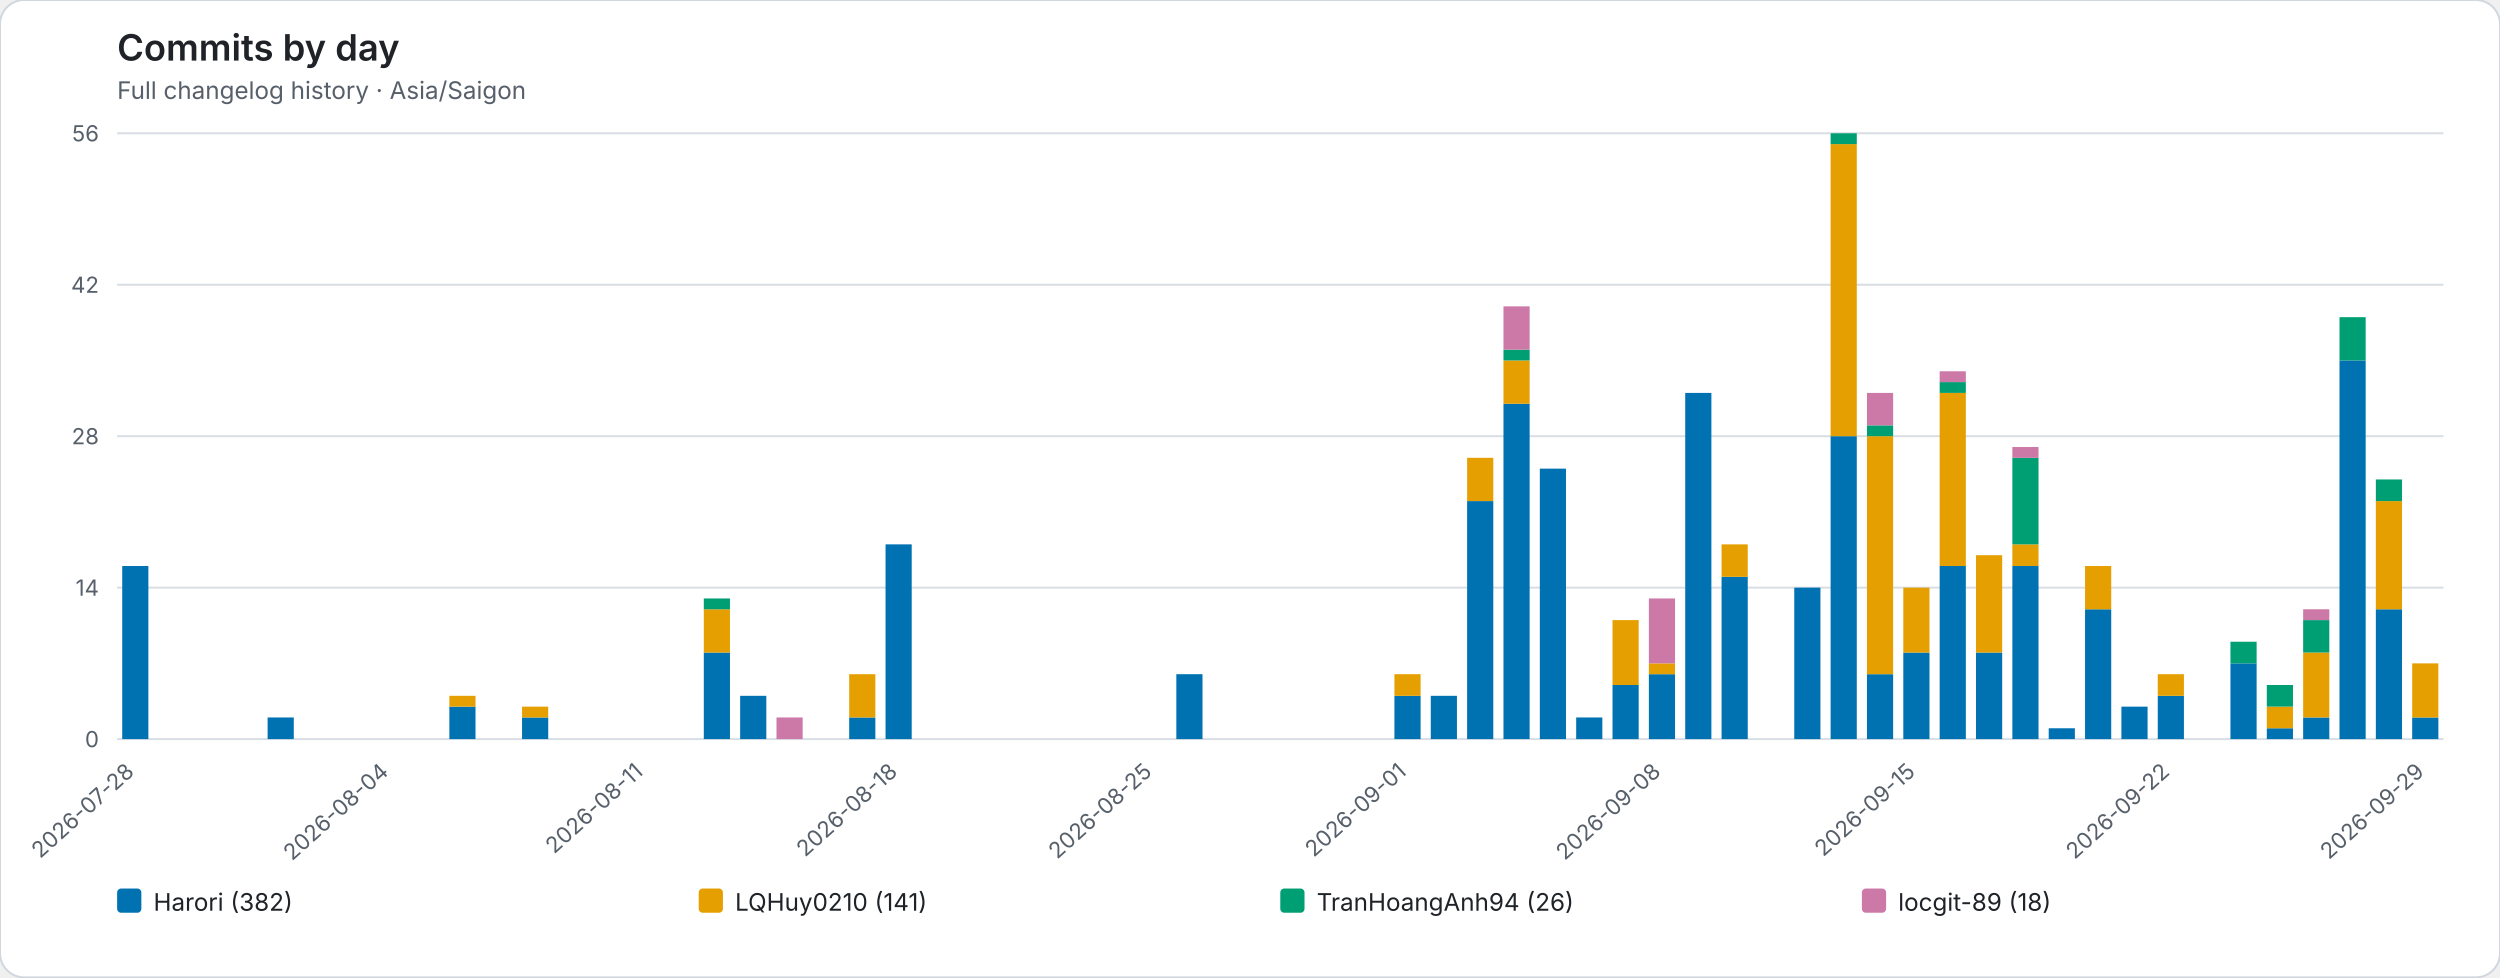
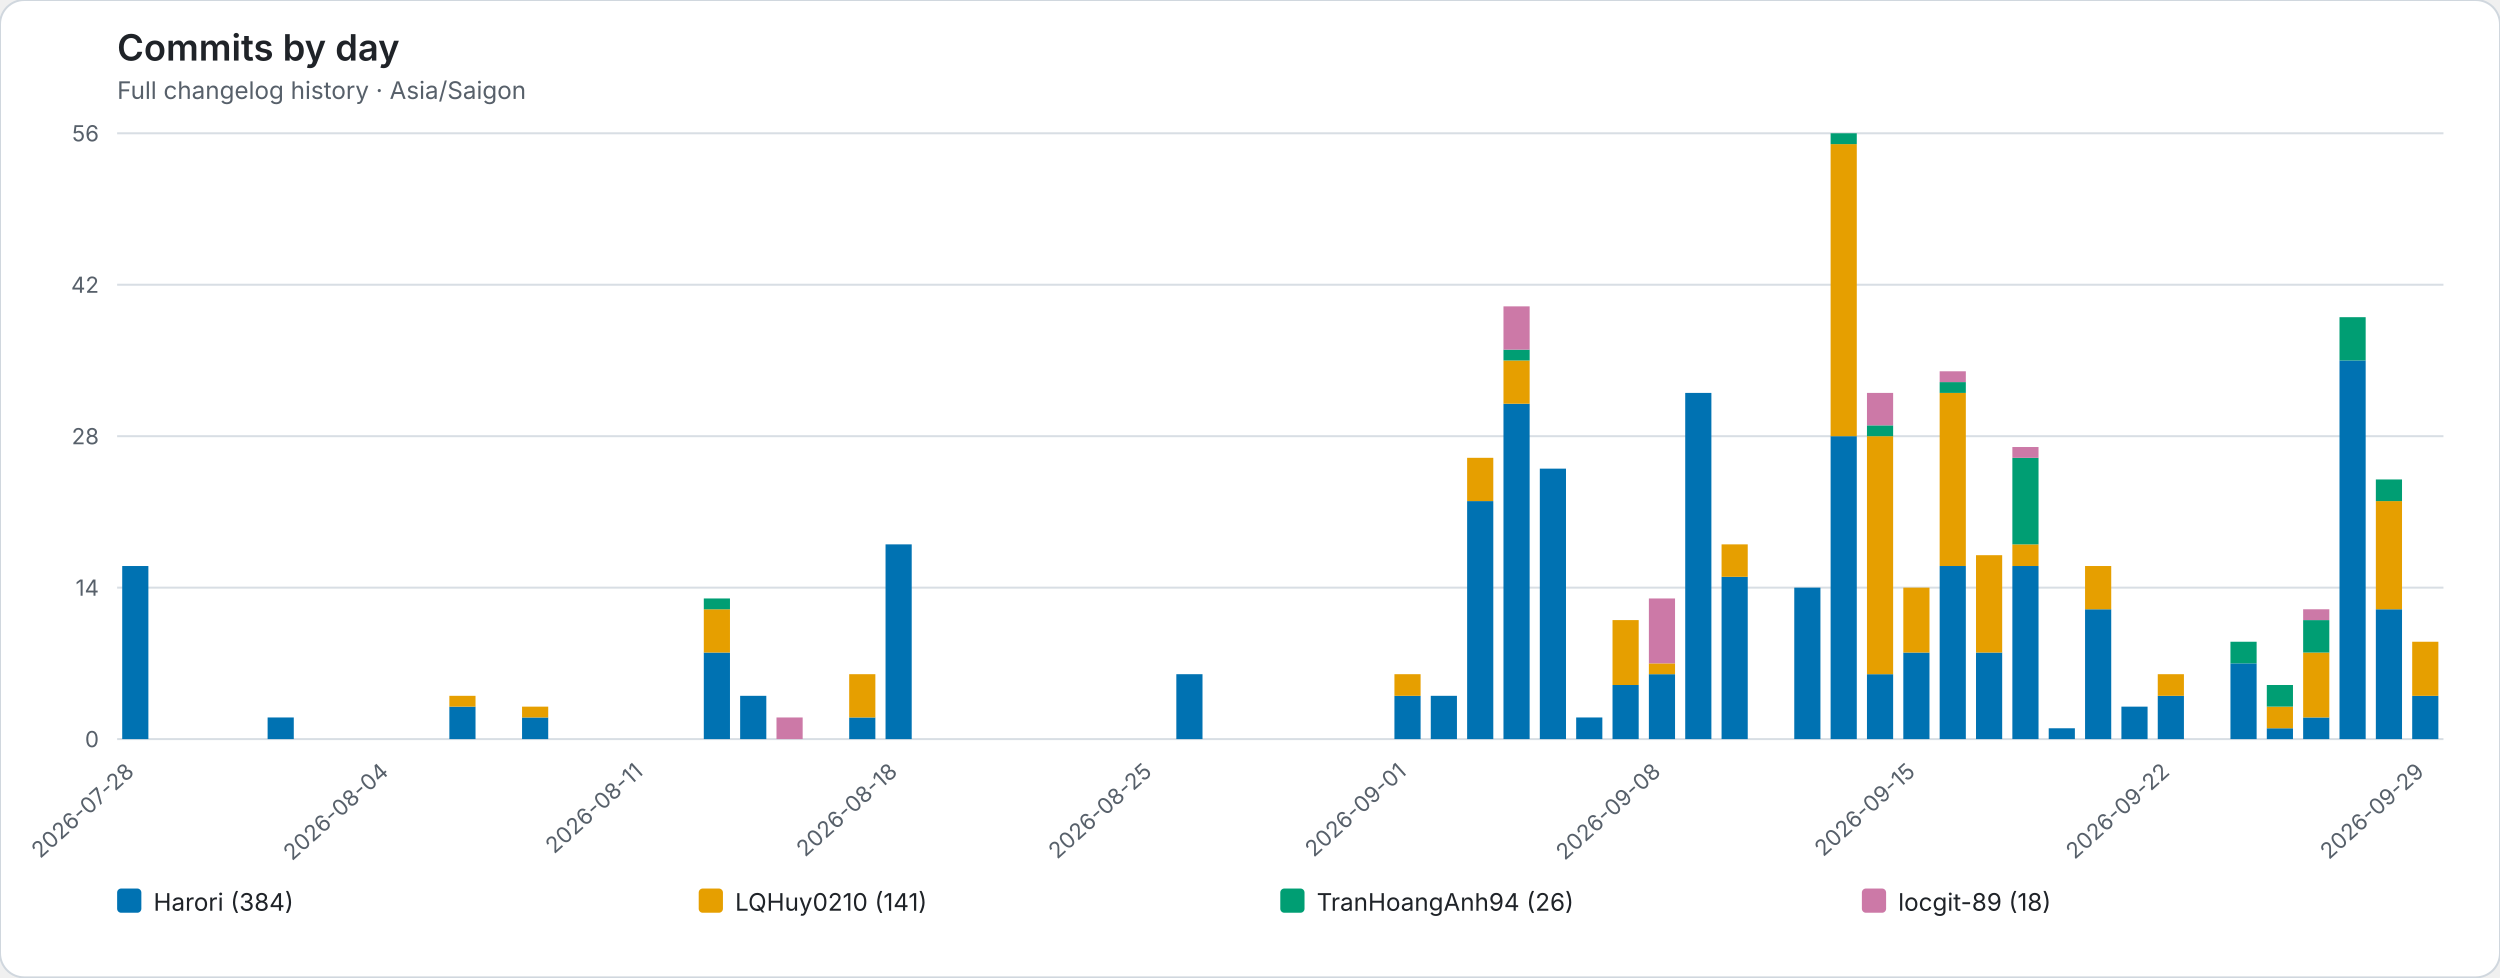
<svg xmlns="http://www.w3.org/2000/svg" role="img" viewBox="0 0 1238 484">
  <rect width="1238" height="484" rx="12" fill="#ffffff" stroke="#d0d7de" />
  <style>text{font-family:system-ui,-apple-system,BlinkMacSystemFont,"Segoe UI",sans-serif}.axis{fill:#57606a;font-size:11px}.heading{fill:#1f2328;font-size:18px;font-weight:600}.subheading{fill:#57606a;font-size:12px}.grid{stroke:#d8dee4;stroke-width:1}.legend{fill:#1f2328;font-size:12px}</style>
  <text class="heading" x="58" y="30">Commits by day</text>
  <text class="subheading" x="58" y="49">Full changelog history · Asia/Saigon</text>
  <line class="grid" x1="58" y1="366.00" x2="1210" y2="366.00" />
  <text class="axis" x="49" y="370.00" text-anchor="end">0</text>
  <line class="grid" x1="58" y1="291.00" x2="1210" y2="291.00" />
  <text class="axis" x="49" y="295.00" text-anchor="end">14</text>
  <line class="grid" x1="58" y1="216.00" x2="1210" y2="216.00" />
  <text class="axis" x="49" y="220.00" text-anchor="end">28</text>
  <line class="grid" x1="58" y1="141.00" x2="1210" y2="141.00" />
  <text class="axis" x="49" y="145.00" text-anchor="end">42</text>
  <line class="grid" x1="58" y1="66.00" x2="1210" y2="66.00" />
  <text class="axis" x="49" y="70.00" text-anchor="end">56</text>
  <g data-date="2026-07-28">
    <rect x="60.52" y="280.29" width="12.96" height="85.71" fill="#0072B2" />
  </g>
  <text class="axis" x="67.00" y="383" text-anchor="end" transform="rotate(-42 67.00 383)">2026-07-28</text>
  <g data-date="2026-07-29">
  </g>
  <g data-date="2026-07-30">
  </g>
  <g data-date="2026-07-31">
  </g>
  <g data-date="2026-08-01">
    <rect x="132.52" y="355.29" width="12.96" height="10.71" fill="#0072B2" />
  </g>
  <g data-date="2026-08-02">
  </g>
  <g data-date="2026-08-03">
  </g>
  <g data-date="2026-08-04">
  </g>
  <text class="axis" x="193.00" y="383" text-anchor="end" transform="rotate(-42 193.00 383)">2026-08-04</text>
  <g data-date="2026-08-05">
  </g>
  <g data-date="2026-08-06">
    <rect x="222.52" y="349.93" width="12.96" height="16.07" fill="#0072B2" />
    <rect x="222.52" y="344.57" width="12.96" height="5.36" fill="#E69F00" />
  </g>
  <g data-date="2026-08-07">
  </g>
  <g data-date="2026-08-08">
    <rect x="258.52" y="355.29" width="12.96" height="10.71" fill="#0072B2" />
    <rect x="258.52" y="349.93" width="12.96" height="5.36" fill="#E69F00" />
  </g>
  <g data-date="2026-08-09">
  </g>
  <g data-date="2026-08-10">
  </g>
  <g data-date="2026-08-11">
  </g>
  <text class="axis" x="319.00" y="383" text-anchor="end" transform="rotate(-42 319.00 383)">2026-08-11</text>
  <g data-date="2026-08-12">
  </g>
  <g data-date="2026-08-13">
    <rect x="348.52" y="323.14" width="12.96" height="42.86" fill="#0072B2" />
    <rect x="348.52" y="301.71" width="12.96" height="21.43" fill="#E69F00" />
    <rect x="348.52" y="296.36" width="12.96" height="5.36" fill="#009E73" />
  </g>
  <g data-date="2026-08-14">
    <rect x="366.52" y="344.57" width="12.96" height="21.43" fill="#0072B2" />
  </g>
  <g data-date="2026-08-15">
    <rect x="384.52" y="355.29" width="12.96" height="10.71" fill="#CC79A7" />
  </g>
  <g data-date="2026-08-16">
  </g>
  <g data-date="2026-08-17">
    <rect x="420.52" y="355.29" width="12.96" height="10.71" fill="#0072B2" />
    <rect x="420.52" y="333.86" width="12.96" height="21.43" fill="#E69F00" />
  </g>
  <g data-date="2026-08-18">
    <rect x="438.52" y="269.57" width="12.96" height="96.43" fill="#0072B2" />
  </g>
  <text class="axis" x="445.00" y="383" text-anchor="end" transform="rotate(-42 445.00 383)">2026-08-18</text>
  <g data-date="2026-08-19">
  </g>
  <g data-date="2026-08-20">
  </g>
  <g data-date="2026-08-21">
  </g>
  <g data-date="2026-08-22">
  </g>
  <g data-date="2026-08-23">
  </g>
  <g data-date="2026-08-24">
  </g>
  <g data-date="2026-08-25">
  </g>
  <text class="axis" x="571.00" y="383" text-anchor="end" transform="rotate(-42 571.00 383)">2026-08-25</text>
  <g data-date="2026-08-26">
    <rect x="582.52" y="333.86" width="12.96" height="32.14" fill="#0072B2" />
  </g>
  <g data-date="2026-08-27">
  </g>
  <g data-date="2026-08-28">
  </g>
  <g data-date="2026-08-29">
  </g>
  <g data-date="2026-08-30">
  </g>
  <g data-date="2026-08-31">
  </g>
  <g data-date="2026-09-01">
    <rect x="690.52" y="344.57" width="12.96" height="21.43" fill="#0072B2" />
    <rect x="690.52" y="333.86" width="12.96" height="10.71" fill="#E69F00" />
  </g>
  <text class="axis" x="697.00" y="383" text-anchor="end" transform="rotate(-42 697.00 383)">2026-09-01</text>
  <g data-date="2026-09-02">
    <rect x="708.52" y="344.57" width="12.96" height="21.43" fill="#0072B2" />
  </g>
  <g data-date="2026-09-03">
    <rect x="726.52" y="248.14" width="12.96" height="117.86" fill="#0072B2" />
    <rect x="726.52" y="226.71" width="12.96" height="21.43" fill="#E69F00" />
  </g>
  <g data-date="2026-09-04">
    <rect x="744.52" y="199.93" width="12.96" height="166.07" fill="#0072B2" />
    <rect x="744.52" y="178.50" width="12.96" height="21.43" fill="#E69F00" />
    <rect x="744.52" y="173.14" width="12.96" height="5.36" fill="#009E73" />
    <rect x="744.52" y="151.71" width="12.96" height="21.43" fill="#CC79A7" />
  </g>
  <g data-date="2026-09-05">
    <rect x="762.52" y="232.07" width="12.96" height="133.93" fill="#0072B2" />
  </g>
  <g data-date="2026-09-06">
    <rect x="780.52" y="355.29" width="12.96" height="10.71" fill="#0072B2" />
  </g>
  <g data-date="2026-09-07">
    <rect x="798.52" y="339.21" width="12.96" height="26.79" fill="#0072B2" />
    <rect x="798.52" y="307.07" width="12.96" height="32.14" fill="#E69F00" />
  </g>
  <g data-date="2026-09-08">
    <rect x="816.52" y="333.86" width="12.96" height="32.14" fill="#0072B2" />
    <rect x="816.52" y="328.50" width="12.96" height="5.36" fill="#E69F00" />
    <rect x="816.52" y="296.36" width="12.96" height="32.14" fill="#CC79A7" />
  </g>
  <text class="axis" x="823.00" y="383" text-anchor="end" transform="rotate(-42 823.00 383)">2026-09-08</text>
  <g data-date="2026-09-09">
    <rect x="834.52" y="194.57" width="12.96" height="171.43" fill="#0072B2" />
  </g>
  <g data-date="2026-09-10">
    <rect x="852.52" y="285.64" width="12.96" height="80.36" fill="#0072B2" />
    <rect x="852.52" y="269.57" width="12.96" height="16.07" fill="#E69F00" />
  </g>
  <g data-date="2026-09-11">
  </g>
  <g data-date="2026-09-12">
    <rect x="888.52" y="291.00" width="12.96" height="75.00" fill="#0072B2" />
  </g>
  <g data-date="2026-09-13">
    <rect x="906.52" y="216.00" width="12.96" height="150.00" fill="#0072B2" />
    <rect x="906.52" y="71.36" width="12.96" height="144.64" fill="#E69F00" />
    <rect x="906.52" y="66.00" width="12.96" height="5.36" fill="#009E73" />
  </g>
  <g data-date="2026-09-14">
    <rect x="924.52" y="333.86" width="12.96" height="32.14" fill="#0072B2" />
    <rect x="924.52" y="216.00" width="12.96" height="117.86" fill="#E69F00" />
    <rect x="924.52" y="210.64" width="12.96" height="5.36" fill="#009E73" />
    <rect x="924.52" y="194.57" width="12.96" height="16.07" fill="#CC79A7" />
  </g>
  <g data-date="2026-09-15">
    <rect x="942.52" y="323.14" width="12.96" height="42.86" fill="#0072B2" />
    <rect x="942.52" y="291.00" width="12.96" height="32.14" fill="#E69F00" />
  </g>
  <text class="axis" x="949.00" y="383" text-anchor="end" transform="rotate(-42 949.00 383)">2026-09-15</text>
  <g data-date="2026-09-16">
    <rect x="960.52" y="280.29" width="12.96" height="85.71" fill="#0072B2" />
    <rect x="960.52" y="194.57" width="12.96" height="85.71" fill="#E69F00" />
    <rect x="960.52" y="189.21" width="12.96" height="5.36" fill="#009E73" />
    <rect x="960.52" y="183.86" width="12.96" height="5.36" fill="#CC79A7" />
  </g>
  <g data-date="2026-09-17">
    <rect x="978.52" y="323.14" width="12.96" height="42.86" fill="#0072B2" />
    <rect x="978.52" y="274.93" width="12.96" height="48.21" fill="#E69F00" />
  </g>
  <g data-date="2026-09-18">
    <rect x="996.52" y="280.29" width="12.96" height="85.71" fill="#0072B2" />
    <rect x="996.52" y="269.57" width="12.96" height="10.71" fill="#E69F00" />
    <rect x="996.52" y="226.71" width="12.96" height="42.86" fill="#009E73" />
    <rect x="996.52" y="221.36" width="12.96" height="5.36" fill="#CC79A7" />
  </g>
  <g data-date="2026-09-19">
    <rect x="1014.52" y="360.64" width="12.96" height="5.36" fill="#0072B2" />
  </g>
  <g data-date="2026-09-20">
    <rect x="1032.52" y="301.71" width="12.96" height="64.29" fill="#0072B2" />
    <rect x="1032.52" y="280.29" width="12.96" height="21.43" fill="#E69F00" />
  </g>
  <g data-date="2026-09-21">
    <rect x="1050.52" y="349.93" width="12.96" height="16.07" fill="#0072B2" />
  </g>
  <g data-date="2026-09-22">
    <rect x="1068.52" y="344.57" width="12.96" height="21.43" fill="#0072B2" />
    <rect x="1068.52" y="333.86" width="12.96" height="10.71" fill="#E69F00" />
  </g>
  <text class="axis" x="1075.00" y="383" text-anchor="end" transform="rotate(-42 1075.00 383)">2026-09-22</text>
  <g data-date="2026-09-23">
  </g>
  <g data-date="2026-09-24">
    <rect x="1104.52" y="328.50" width="12.96" height="37.50" fill="#0072B2" />
    <rect x="1104.52" y="317.79" width="12.96" height="10.71" fill="#009E73" />
  </g>
  <g data-date="2026-09-25">
    <rect x="1122.52" y="360.64" width="12.96" height="5.36" fill="#0072B2" />
    <rect x="1122.52" y="349.93" width="12.96" height="10.71" fill="#E69F00" />
    <rect x="1122.52" y="339.21" width="12.96" height="10.71" fill="#009E73" />
  </g>
  <g data-date="2026-09-26">
    <rect x="1140.52" y="355.29" width="12.96" height="10.71" fill="#0072B2" />
    <rect x="1140.52" y="323.14" width="12.96" height="32.14" fill="#E69F00" />
    <rect x="1140.52" y="307.07" width="12.96" height="16.07" fill="#009E73" />
    <rect x="1140.52" y="301.71" width="12.96" height="5.36" fill="#CC79A7" />
  </g>
  <g data-date="2026-09-27">
    <rect x="1158.52" y="178.50" width="12.96" height="187.50" fill="#0072B2" />
    <rect x="1158.52" y="157.07" width="12.96" height="21.43" fill="#009E73" />
  </g>
  <g data-date="2026-09-28">
    <rect x="1176.52" y="301.71" width="12.96" height="64.29" fill="#0072B2" />
    <rect x="1176.52" y="248.14" width="12.96" height="53.57" fill="#E69F00" />
    <rect x="1176.52" y="237.43" width="12.96" height="10.71" fill="#009E73" />
  </g>
  <g data-date="2026-09-29">
-     <rect x="1194.52" y="355.29" width="12.96" height="10.71" fill="#0072B2" />
-     <rect x="1194.52" y="328.50" width="12.96" height="26.79" fill="#E69F00" />
+     <rect x="1194.52" y="344.57" width="12.96" height="21.43" fill="#0072B2" />
+     <rect x="1194.52" y="317.79" width="12.96" height="26.79" fill="#E69F00" />
  </g>
  <text class="axis" x="1201.00" y="383" text-anchor="end" transform="rotate(-42 1201.00 383)">2026-09-29</text>
  <rect x="58.00" y="440" width="12" height="12" rx="2" fill="#0072B2" />
-   <text class="legend" x="76.00" y="451">Harori (382)</text>
+   <text class="legend" x="76.00" y="451">Harori (384)</text>
  <rect x="346.00" y="440" width="12" height="12" rx="2" fill="#E69F00" />
  <text class="legend" x="364.00" y="451">LQHuy0210 (141)</text>
  <rect x="634.00" y="440" width="12" height="12" rx="2" fill="#009E73" />
  <text class="legend" x="652.00" y="451">TranHoangAnh94 (26)</text>
  <rect x="922.00" y="440" width="12" height="12" rx="2" fill="#CC79A7" />
  <text class="legend" x="940.00" y="451">locgit-89 (18)</text>
</svg>
